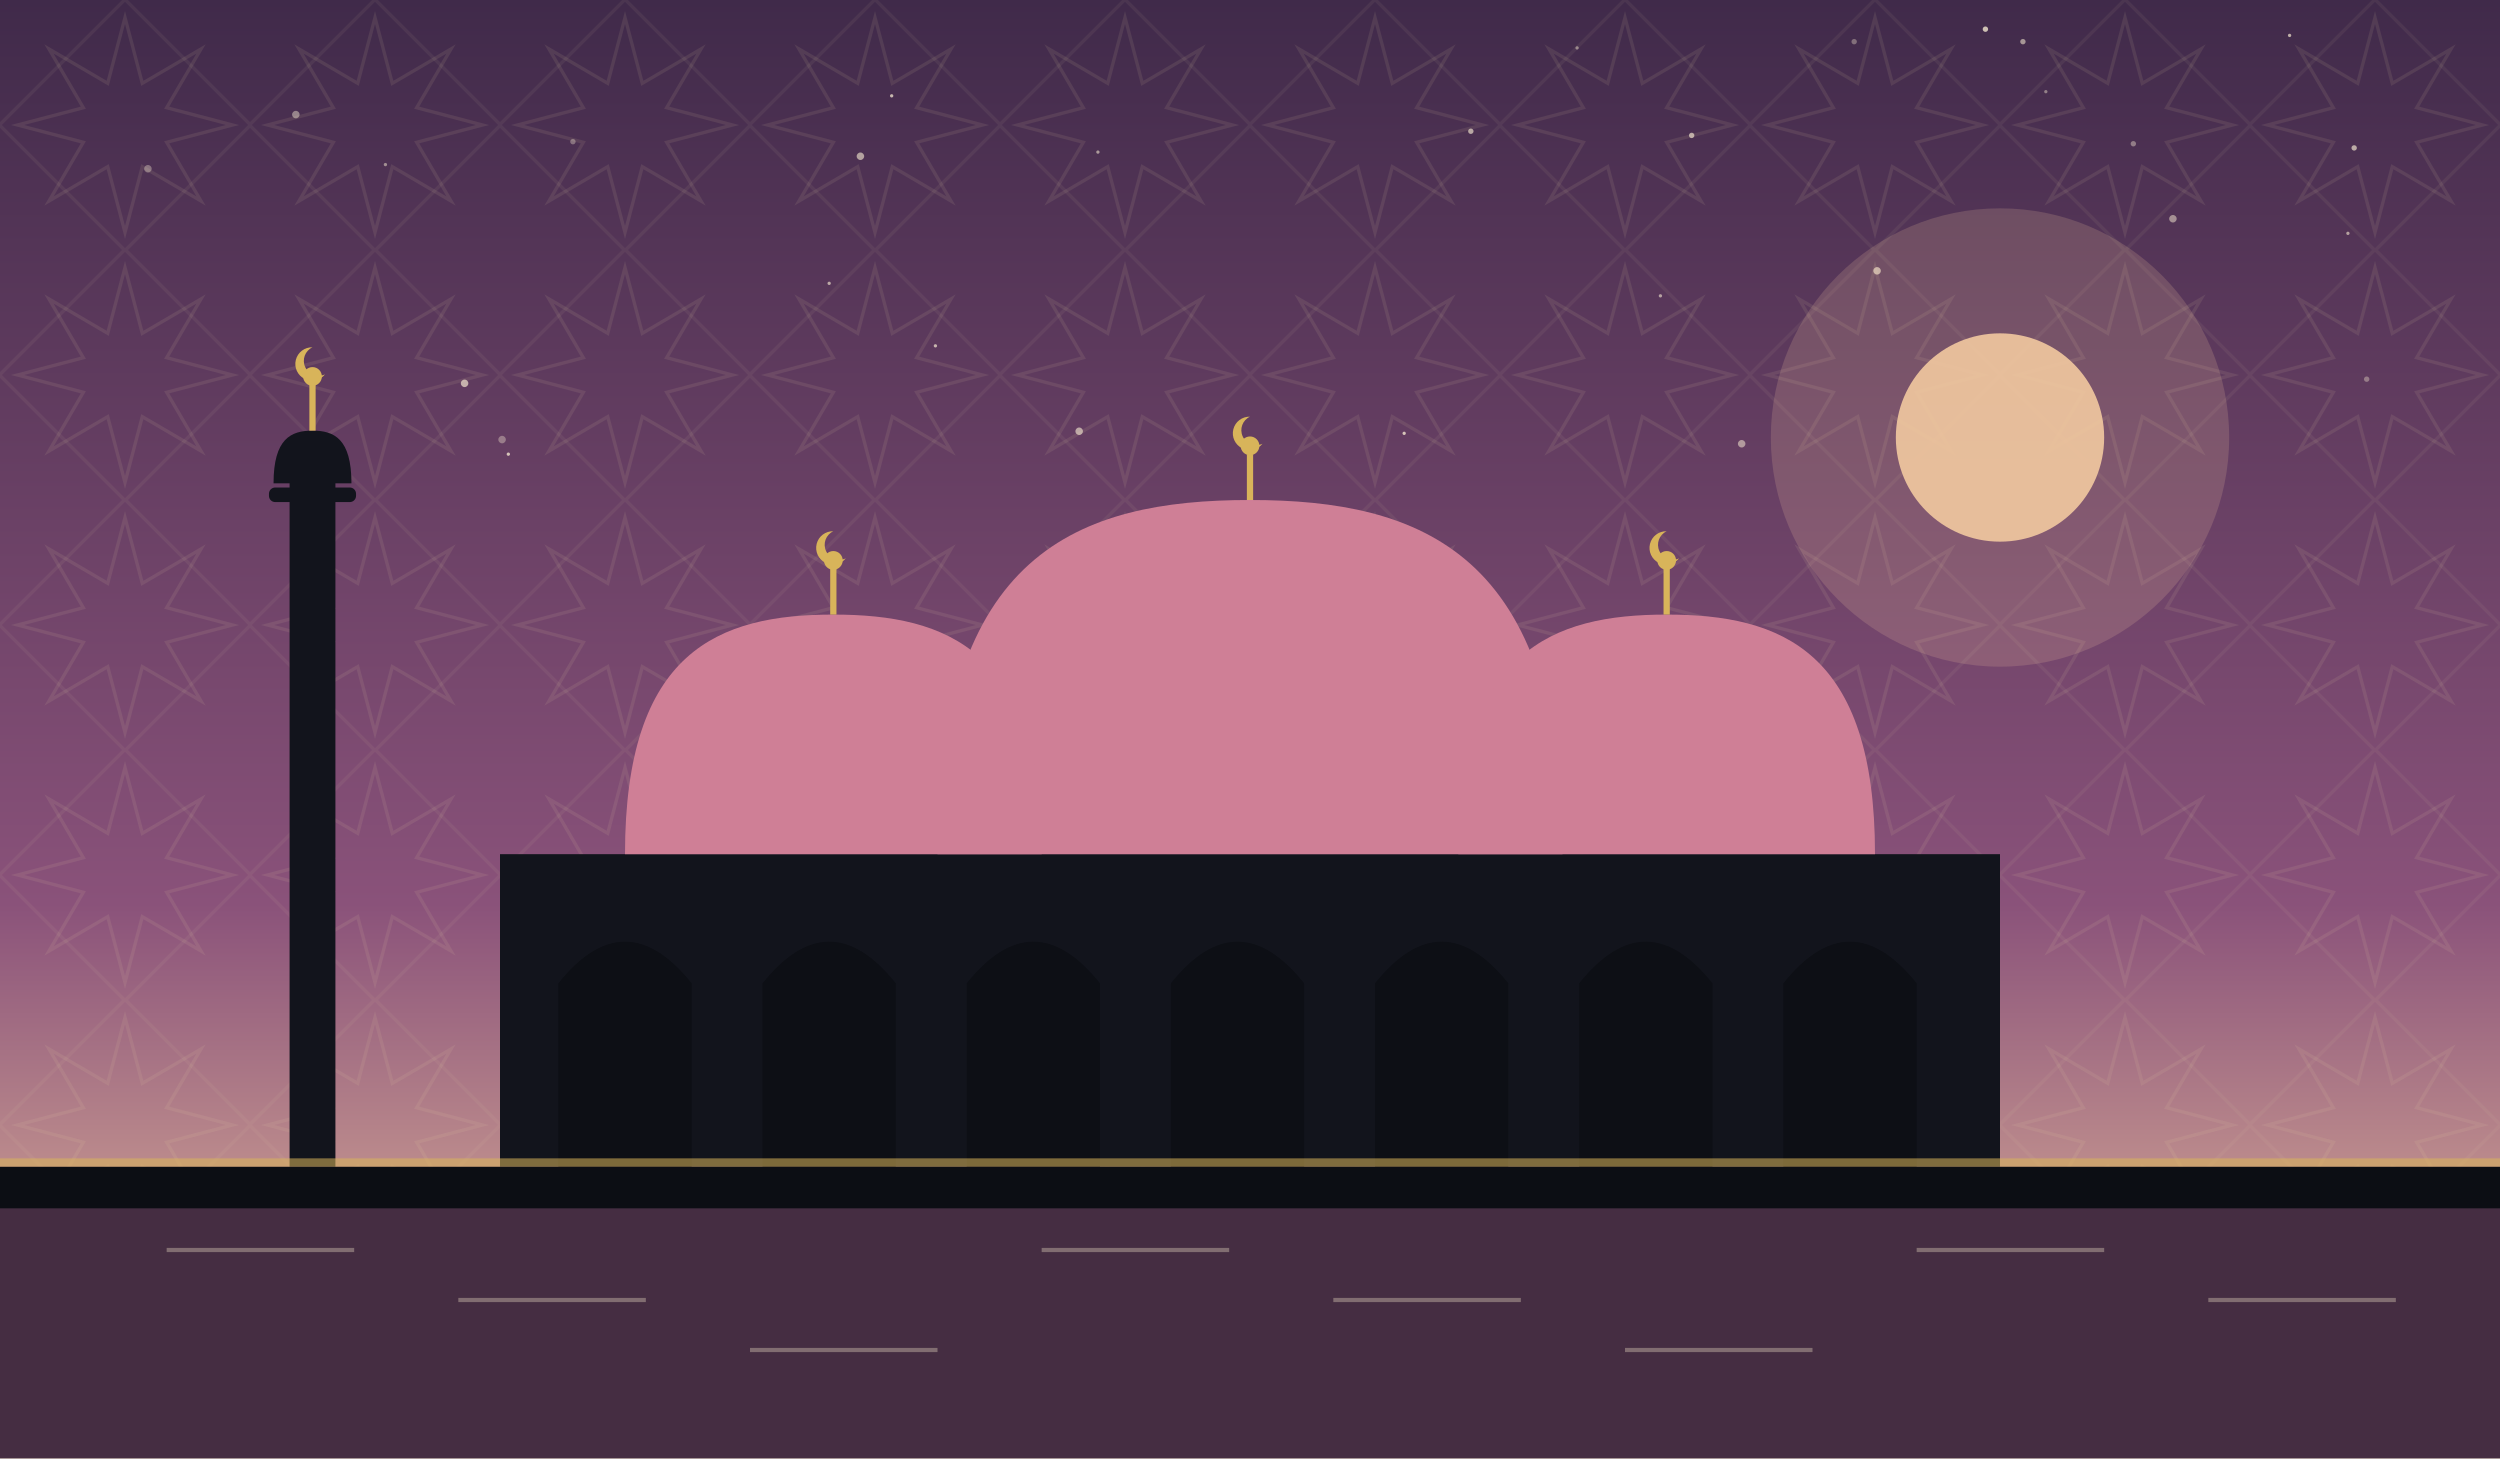
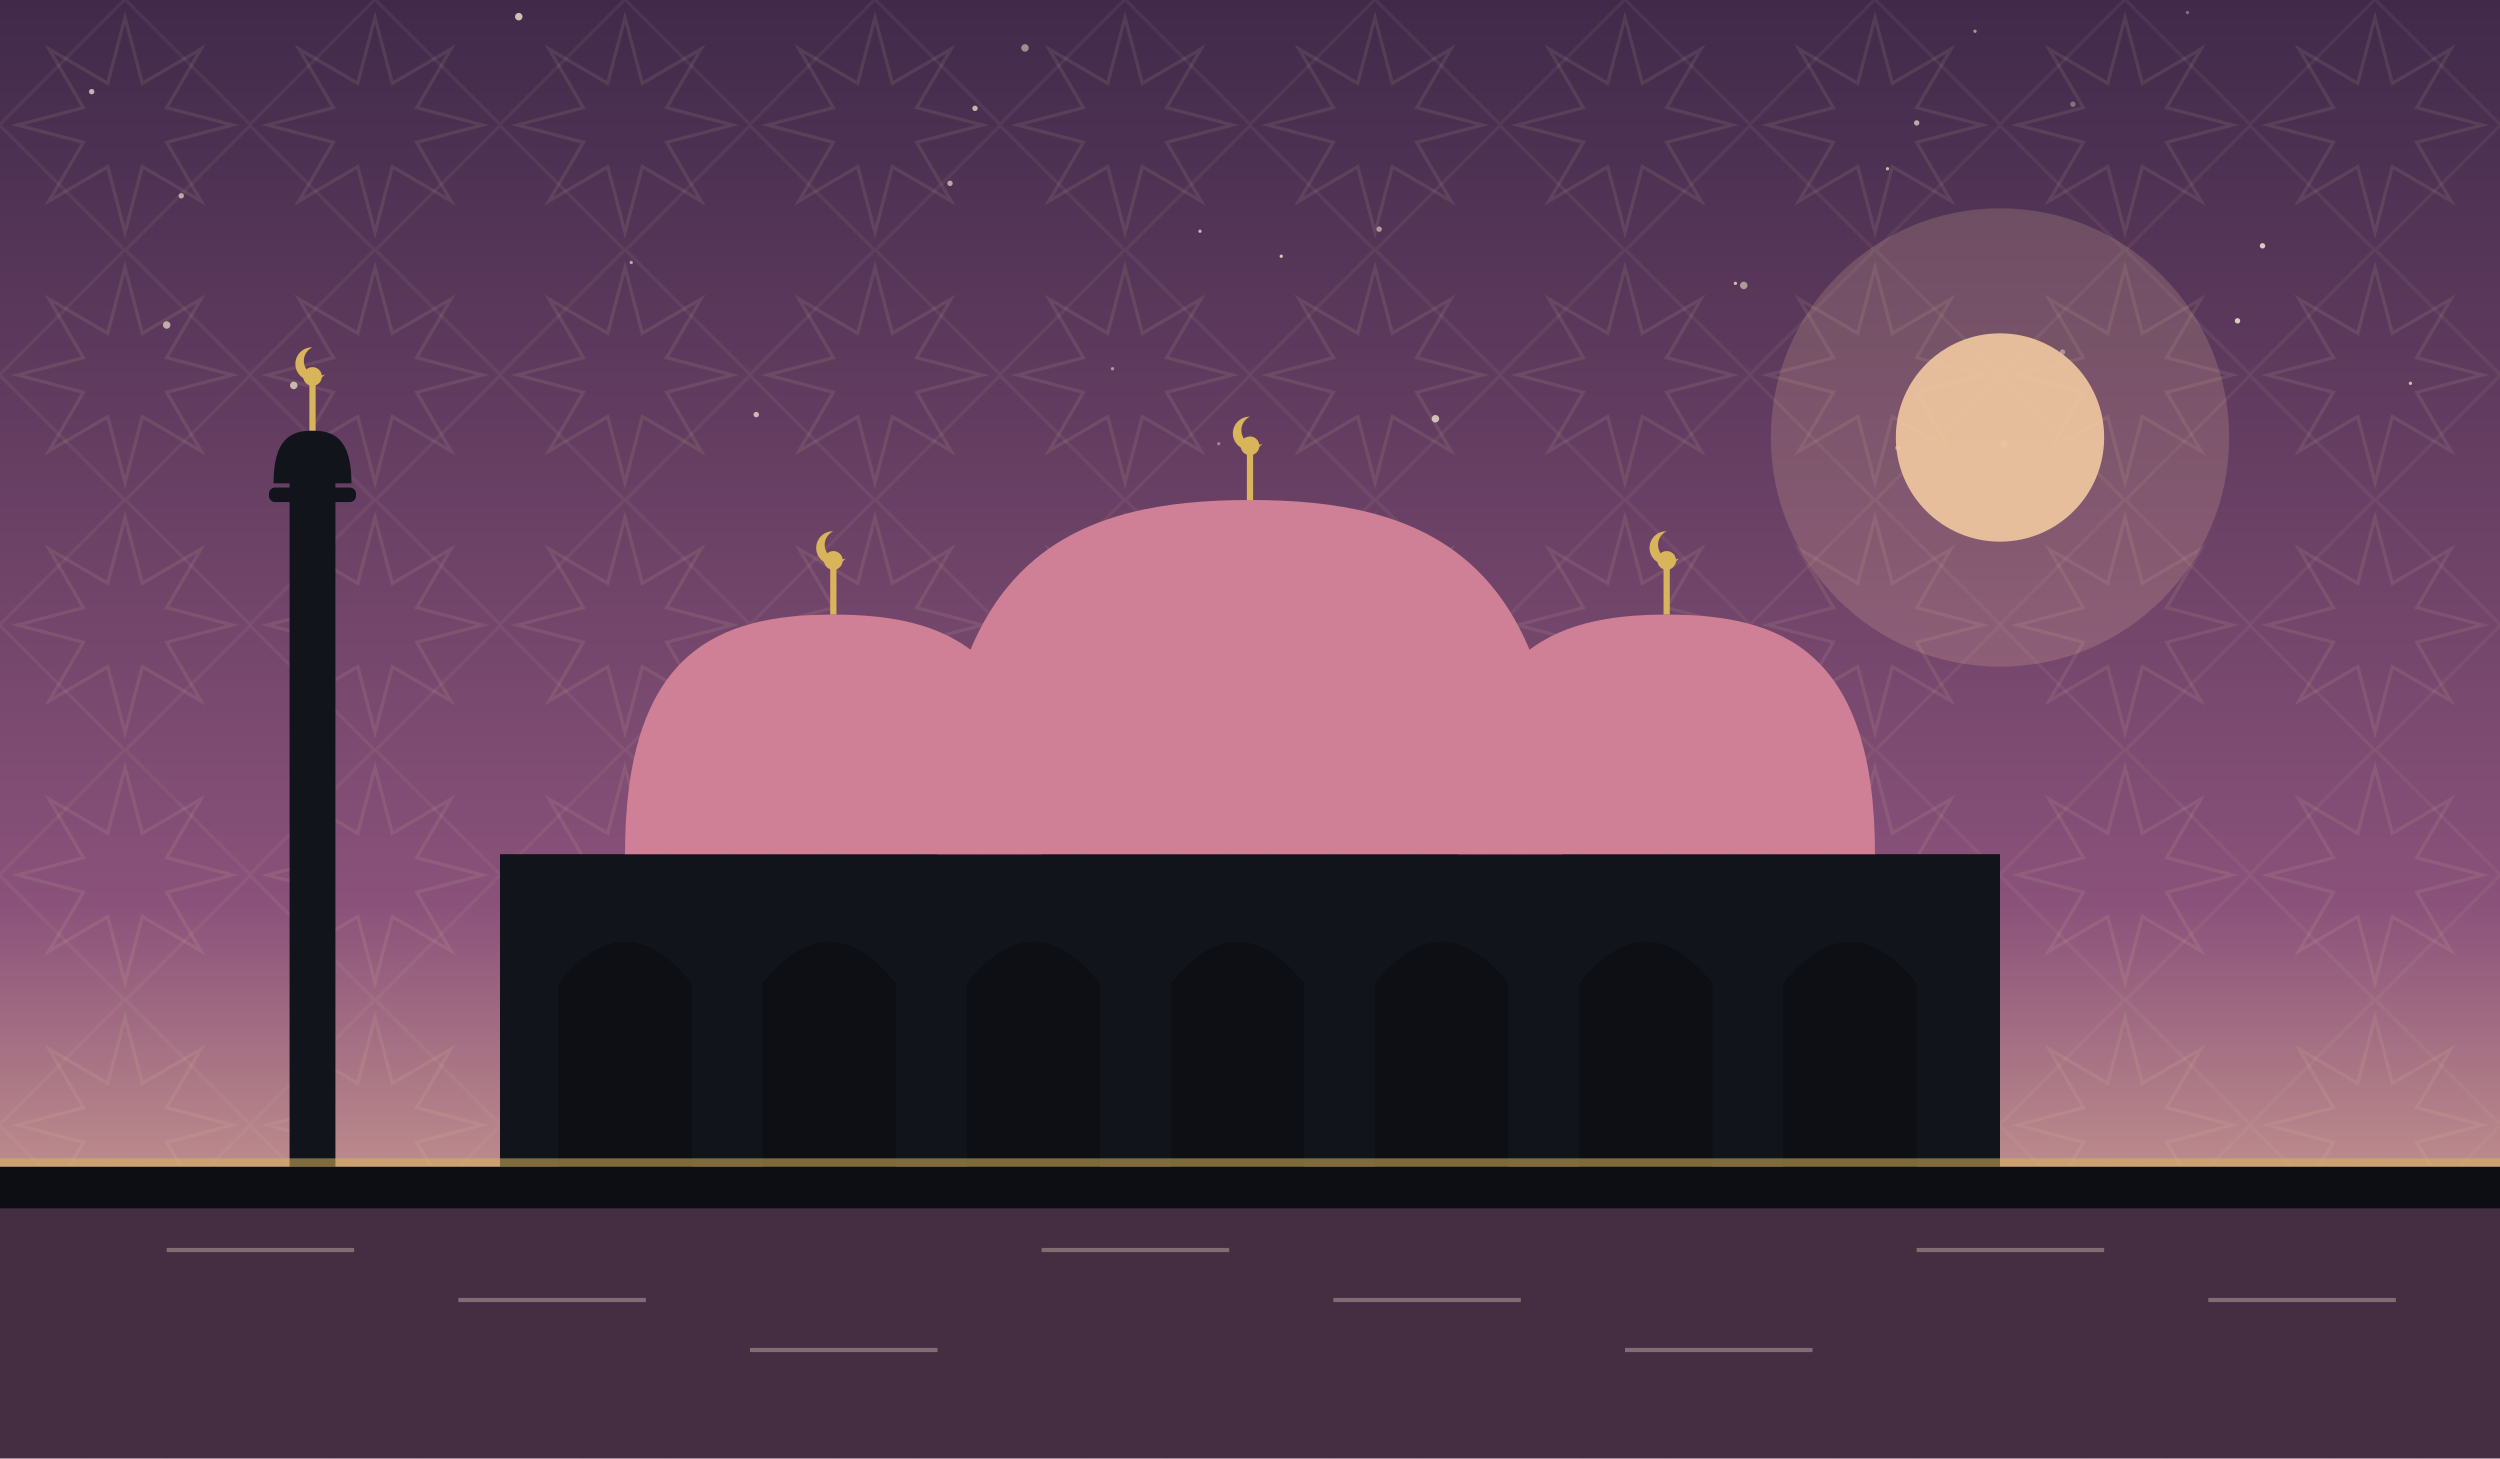
<svg xmlns="http://www.w3.org/2000/svg" viewBox="0 0 1200 700" role="img">
  <defs>
    <linearGradient id="sky" x1="0" y1="0" x2="0" y2="1">
      <stop offset="0" stop-color="#402a4a" />
      <stop offset="0.62" stop-color="#8a527a" />
      <stop offset="1" stop-color="#f2c9a0" />
    </linearGradient>
    <pattern id="g1" width="120" height="120" patternUnits="userSpaceOnUse">
      <polygon points="111.6,60.0 80.0,68.3 96.5,96.5 68.3,80.0 60.0,111.6 51.7,80.0 23.5,96.5 40.0,68.3 8.4,60.0 40.0,51.7 23.5,23.5 51.7,40.0 60.0,8.4 68.3,40.0 96.5,23.5 80.0,51.7" fill="none" stroke="#e8d9a8" stroke-width="1.6" opacity="0.1" />
      <rect x="17.4" y="17.4" width="85.2" height="85.2" fill="none" stroke="#e8d9a8" stroke-width="1.6" opacity="0.07" transform="rotate(45 60.0 60.0)" />
    </pattern>
  </defs>
  <rect width="1200" height="700" fill="url(#sky)" />
  <rect width="1200" height="700" fill="url(#g1)" />
-   <circle cx="241" cy="211" r="1.8" fill="#f7ecd2" opacity="0.36" />
-   <circle cx="971" cy="20" r="1.3" fill="#f7ecd2" opacity="0.55" />
-   <circle cx="398" cy="136" r="0.8" fill="#f7ecd2" opacity="0.63" />
-   <circle cx="706" cy="63" r="1.3" fill="#f7ecd2" opacity="0.63" />
-   <circle cx="527" cy="73" r="0.8" fill="#f7ecd2" opacity="0.56" />
-   <circle cx="797" cy="142" r="0.8" fill="#f7ecd2" opacity="0.59" />
-   <circle cx="244" cy="218" r="0.8" fill="#f7ecd2" opacity="0.77" />
-   <circle cx="812" cy="65" r="1.3" fill="#f7ecd2" opacity="0.65" />
-   <circle cx="413" cy="75" r="1.8" fill="#f7ecd2" opacity="0.60" />
-   <circle cx="223" cy="184" r="1.8" fill="#f7ecd2" opacity="0.67" />
-   <circle cx="890" cy="20" r="1.3" fill="#f7ecd2" opacity="0.35" />
-   <circle cx="518" cy="207" r="1.8" fill="#f7ecd2" opacity="0.61" />
-   <circle cx="1099" cy="17" r="0.8" fill="#f7ecd2" opacity="0.68" />
-   <circle cx="449" cy="166" r="0.8" fill="#f7ecd2" opacity="0.69" />
-   <circle cx="1136" cy="182" r="1.3" fill="#f7ecd2" opacity="0.37" />
-   <circle cx="1024" cy="69" r="1.3" fill="#f7ecd2" opacity="0.41" />
-   <circle cx="185" cy="79" r="0.8" fill="#f7ecd2" opacity="0.50" />
-   <circle cx="275" cy="68" r="1.3" fill="#f7ecd2" opacity="0.35" />
-   <circle cx="982" cy="44" r="0.8" fill="#f7ecd2" opacity="0.43" />
-   <circle cx="1130" cy="71" r="1.3" fill="#f7ecd2" opacity="0.65" />
-   <circle cx="71" cy="81" r="1.8" fill="#f7ecd2" opacity="0.36" />
-   <circle cx="901" cy="130" r="1.8" fill="#f7ecd2" opacity="0.65" />
-   <circle cx="428" cy="46" r="0.8" fill="#f7ecd2" opacity="0.73" />
-   <circle cx="836" cy="213" r="1.8" fill="#f7ecd2" opacity="0.53" />
-   <circle cx="757" cy="23" r="0.8" fill="#f7ecd2" opacity="0.46" />
-   <circle cx="1127" cy="112" r="0.8" fill="#f7ecd2" opacity="0.59" />
-   <circle cx="674" cy="208" r="0.8" fill="#f7ecd2" opacity="0.77" />
-   <circle cx="142" cy="55" r="1.8" fill="#f7ecd2" opacity="0.45" />
-   <circle cx="1043" cy="105" r="1.8" fill="#f7ecd2" opacity="0.50" />
-   <circle cx="953" cy="14" r="1.3" fill="#f7ecd2" opacity="0.77" />
+   <circle cx="44" cy="44" r="1.3" fill="#f7ecd2" opacity="0.71" />
+   <circle cx="990" cy="169" r="1.3" fill="#f7ecd2" opacity="0.45" />
+   <circle cx="585" cy="213" r="0.8" fill="#f7ecd2" opacity="0.40" />
+   <circle cx="1157" cy="184" r="0.8" fill="#f7ecd2" opacity="0.73" />
+   <circle cx="1050" cy="6" r="0.8" fill="#f7ecd2" opacity="0.35" />
+   <circle cx="576" cy="111" r="0.8" fill="#f7ecd2" opacity="0.71" />
+   <circle cx="911" cy="215" r="1.3" fill="#f7ecd2" opacity="0.50" />
+   <circle cx="303" cy="126" r="0.8" fill="#f7ecd2" opacity="0.63" />
+   <circle cx="456" cy="88" r="1.3" fill="#f7ecd2" opacity="0.63" />
+   <circle cx="962" cy="213" r="1.8" fill="#f7ecd2" opacity="0.41" />
+   <circle cx="837" cy="137" r="1.8" fill="#f7ecd2" opacity="0.54" />
+   <circle cx="249" cy="8" r="1.8" fill="#f7ecd2" opacity="0.77" />
+   <circle cx="662" cy="110" r="1.3" fill="#f7ecd2" opacity="0.55" />
+   <circle cx="948" cy="15" r="0.8" fill="#f7ecd2" opacity="0.55" />
+   <circle cx="363" cy="199" r="1.3" fill="#f7ecd2" opacity="0.72" />
+   <circle cx="995" cy="50" r="1.3" fill="#f7ecd2" opacity="0.35" />
+   <circle cx="468" cy="52" r="1.3" fill="#f7ecd2" opacity="0.71" />
+   <circle cx="534" cy="177" r="0.8" fill="#f7ecd2" opacity="0.53" />
+   <circle cx="689" cy="201" r="1.8" fill="#f7ecd2" opacity="0.74" />
+   <circle cx="141" cy="212" r="1.8" fill="#f7ecd2" opacity="0.77" />
+   <circle cx="1074" cy="154" r="1.3" fill="#f7ecd2" opacity="0.81" />
+   <circle cx="920" cy="59" r="1.3" fill="#f7ecd2" opacity="0.65" />
+   <circle cx="615" cy="123" r="0.8" fill="#f7ecd2" opacity="0.80" />
+   <circle cx="87" cy="94" r="1.3" fill="#f7ecd2" opacity="0.63" />
+   <circle cx="80" cy="156" r="1.8" fill="#f7ecd2" opacity="0.65" />
+   <circle cx="906" cy="81" r="0.8" fill="#f7ecd2" opacity="0.71" />
+   <circle cx="141" cy="185" r="1.8" fill="#f7ecd2" opacity="0.70" />
+   <circle cx="833" cy="136" r="0.8" fill="#f7ecd2" opacity="0.73" />
+   <circle cx="1086" cy="118" r="1.3" fill="#f7ecd2" opacity="0.83" />
+   <circle cx="492" cy="23" r="1.8" fill="#f7ecd2" opacity="0.51" />
  <circle cx="960" cy="210" r="110" fill="#f2c9a0" opacity="0.18" />
  <circle cx="960" cy="210" r="50" fill="#f2c9a0" opacity="0.9" />
  <rect x="240" y="410" width="720" height="150" fill="#12141c" />
  <path d="M 268 560 L 268 472 Q 300 432 332 472 L 332 560 Z" fill="#0c0e14" opacity="0.9" />
  <path d="M 366 560 L 366 472 Q 398 432 430 472 L 430 560 Z" fill="#0c0e14" opacity="0.9" />
  <path d="M 464 560 L 464 472 Q 496 432 528 472 L 528 560 Z" fill="#0c0e14" opacity="0.9" />
  <path d="M 562 560 L 562 472 Q 594 432 626 472 L 626 560 Z" fill="#0c0e14" opacity="0.9" />
  <path d="M 660 560 L 660 472 Q 692 432 724 472 L 724 560 Z" fill="#0c0e14" opacity="0.9" />
  <path d="M 758 560 L 758 472 Q 790 432 822 472 L 822 560 Z" fill="#0c0e14" opacity="0.9" />
  <path d="M 856 560 L 856 472 Q 888 432 920 472 L 920 560 Z" fill="#0c0e14" opacity="0.9" />
  <path d="M 450 410 C 450 265.5, 517.5 240, 600 240 C 682.5 240, 750 265.5, 750 410 Z" fill="#cf7f96" />
  <line x1="600" y1="240" x2="600" y2="218" stroke="#d8b45a" stroke-width="3" />
  <circle cx="600" cy="214" r="4.5" fill="#d8b45a" />
  <path d="M 600 200 a 8 8 0 1 0 6 13 a 6.4 6.4 0 1 1 -6 -13 Z" fill="#d8b45a" />
  <path d="M 300 410 C 300 312.25, 345.0 295, 400 295 C 455.0 295, 500 312.25, 500 410 Z" fill="#cf7f96" />
  <line x1="400" y1="295" x2="400" y2="273" stroke="#d8b45a" stroke-width="3" />
  <circle cx="400" cy="269" r="4.5" fill="#d8b45a" />
  <path d="M 400 255 a 8 8 0 1 0 6 13 a 6.4 6.4 0 1 1 -6 -13 Z" fill="#d8b45a" />
  <path d="M 700 410 C 700 312.25, 745.0 295, 800 295 C 855.0 295, 900 312.25, 900 410 Z" fill="#cf7f96" />
  <line x1="800" y1="295" x2="800" y2="273" stroke="#d8b45a" stroke-width="3" />
  <circle cx="800" cy="269" r="4.5" fill="#d8b45a" />
  <path d="M 800 255 a 8 8 0 1 0 6 13 a 6.4 6.4 0 1 1 -6 -13 Z" fill="#d8b45a" />
  <rect x="139.0" y="230" width="22" height="330" fill="#12141c" />
  <rect x="129.1" y="234" width="41.8" height="7" rx="3" fill="#12141c" />
  <path d="M 131.3 232 C 131.3 210.495, 139.715 206.7, 150 206.7 C 160.285 206.7, 168.7 210.495, 168.7 232 Z" fill="#12141c" />
  <line x1="150" y1="206.7" x2="150" y2="184.7" stroke="#d8b45a" stroke-width="3" />
  <circle cx="150" cy="180.7" r="4.5" fill="#d8b45a" />
  <path d="M 150 166.7 a 8 8 0 1 0 6 13 a 6.4 6.4 0 1 1 -6 -13 Z" fill="#d8b45a" />
  <rect x="0" y="560" width="1200" height="140" fill="#0c0e14" />
  <rect x="0" y="580" width="1200" height="120" fill="#8a527a" opacity="0.45" />
  <g opacity="0.35">
    <line x1="80" y1="600" x2="170" y2="600" stroke="#f2e6c8" stroke-width="2" />
    <line x1="220" y1="624" x2="310" y2="624" stroke="#f2e6c8" stroke-width="2" />
    <line x1="360" y1="648" x2="450" y2="648" stroke="#f2e6c8" stroke-width="2" />
    <line x1="500" y1="600" x2="590" y2="600" stroke="#f2e6c8" stroke-width="2" />
    <line x1="640" y1="624" x2="730" y2="624" stroke="#f2e6c8" stroke-width="2" />
    <line x1="780" y1="648" x2="870" y2="648" stroke="#f2e6c8" stroke-width="2" />
    <line x1="920" y1="600" x2="1010" y2="600" stroke="#f2e6c8" stroke-width="2" />
    <line x1="1060" y1="624" x2="1150" y2="624" stroke="#f2e6c8" stroke-width="2" />
  </g>
  <rect x="0" y="556" width="1200" height="4" fill="#d8b45a" opacity="0.55" />
</svg>
